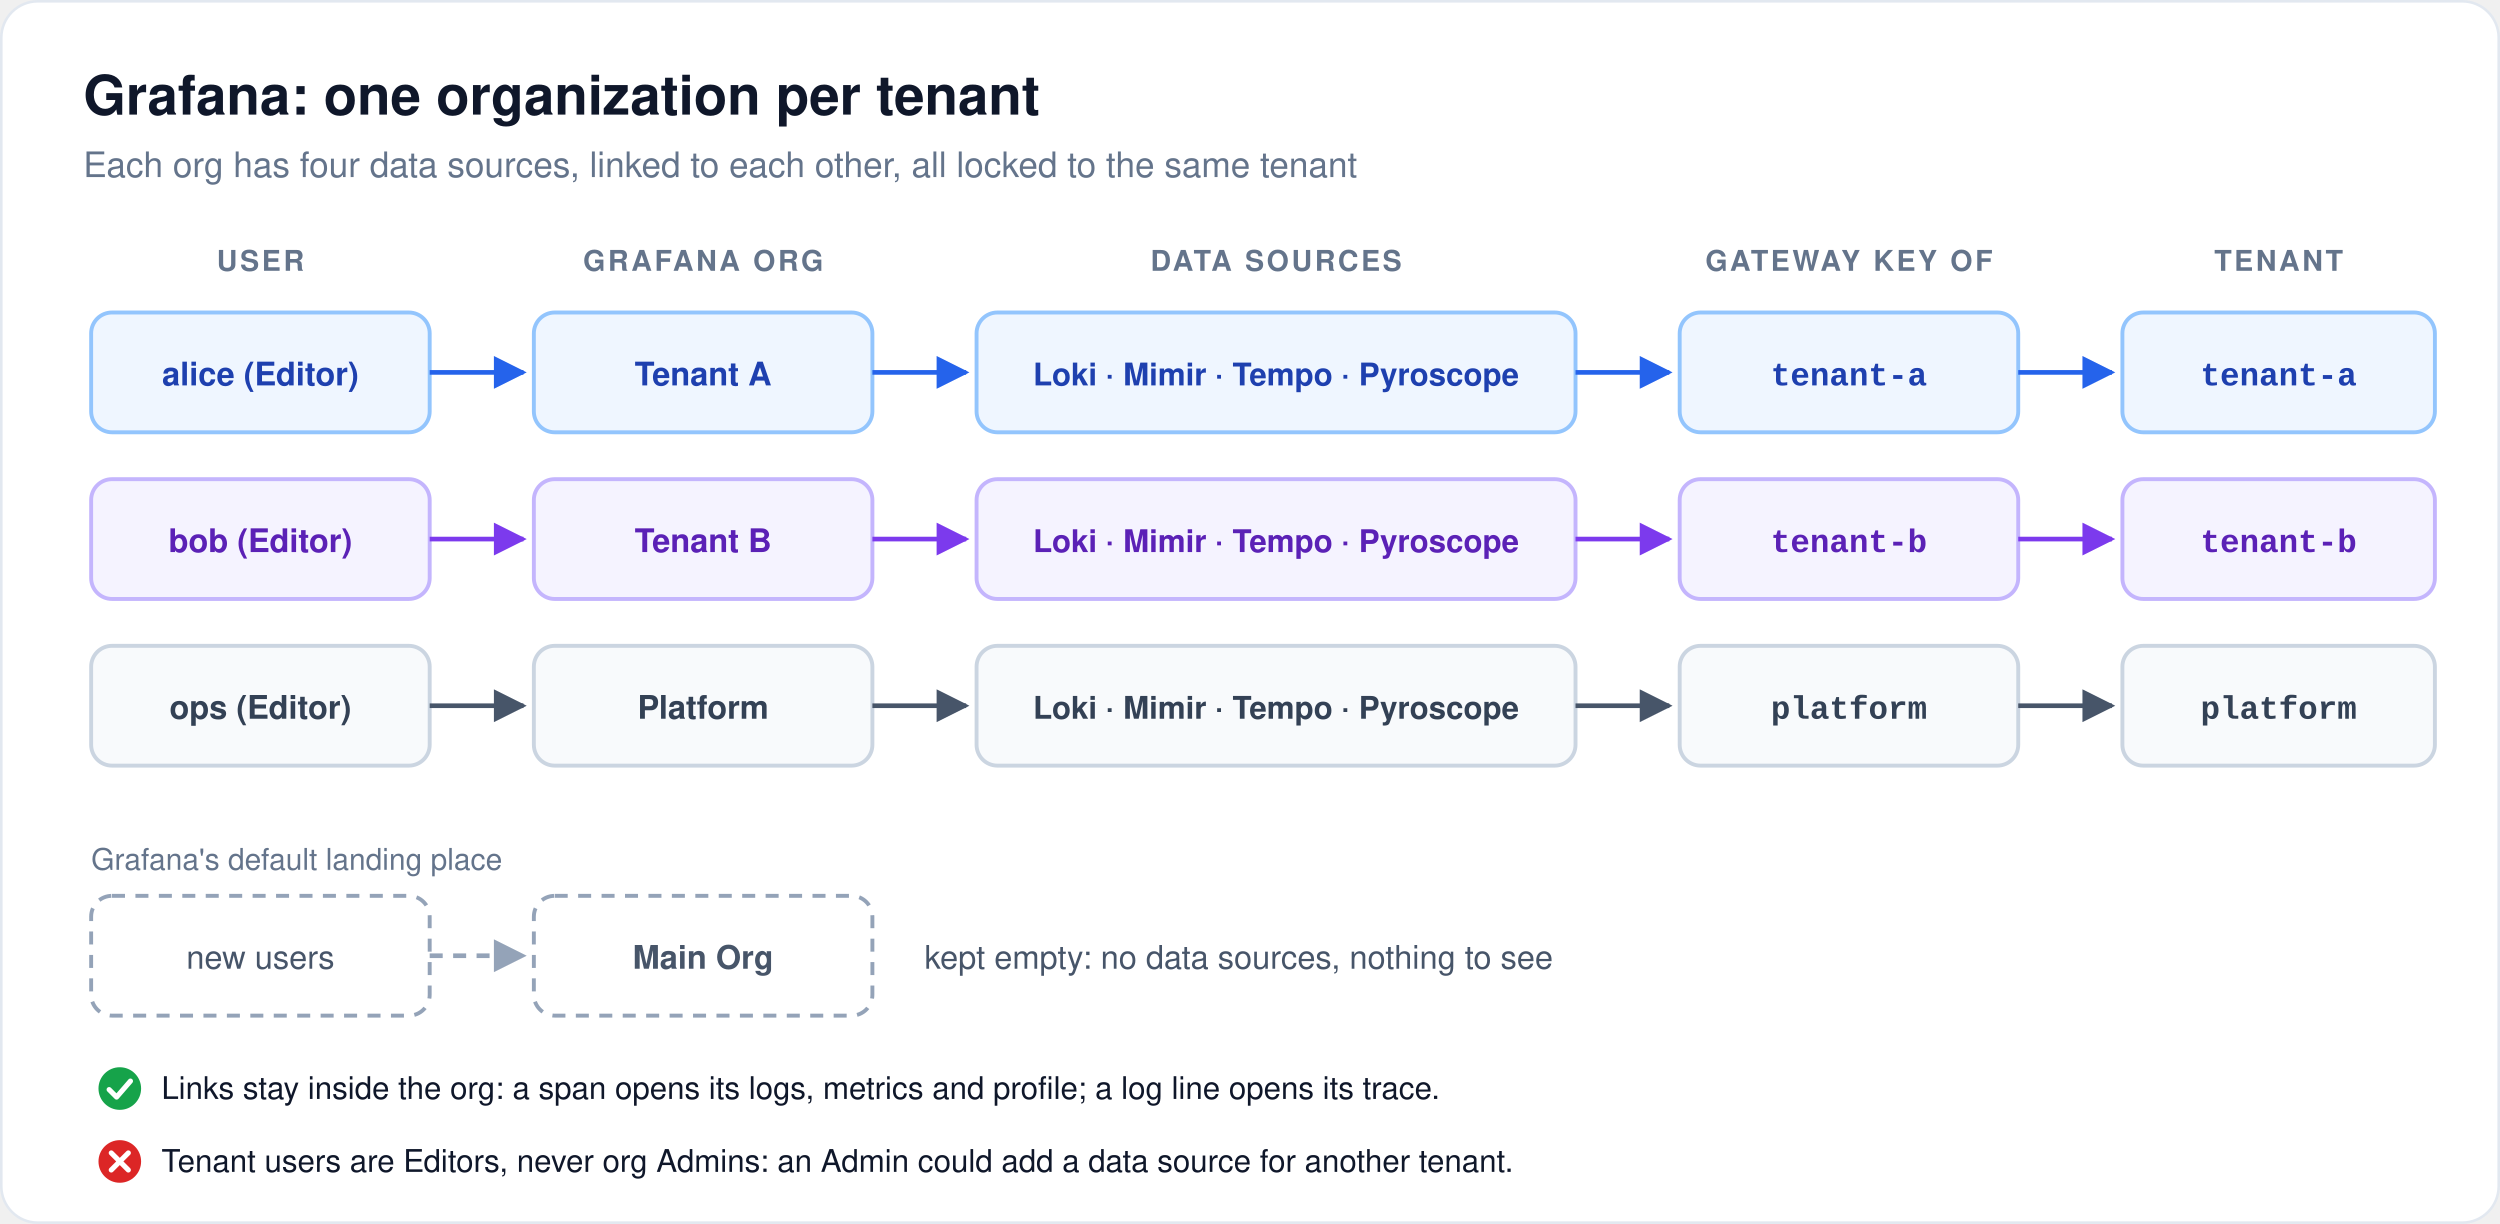
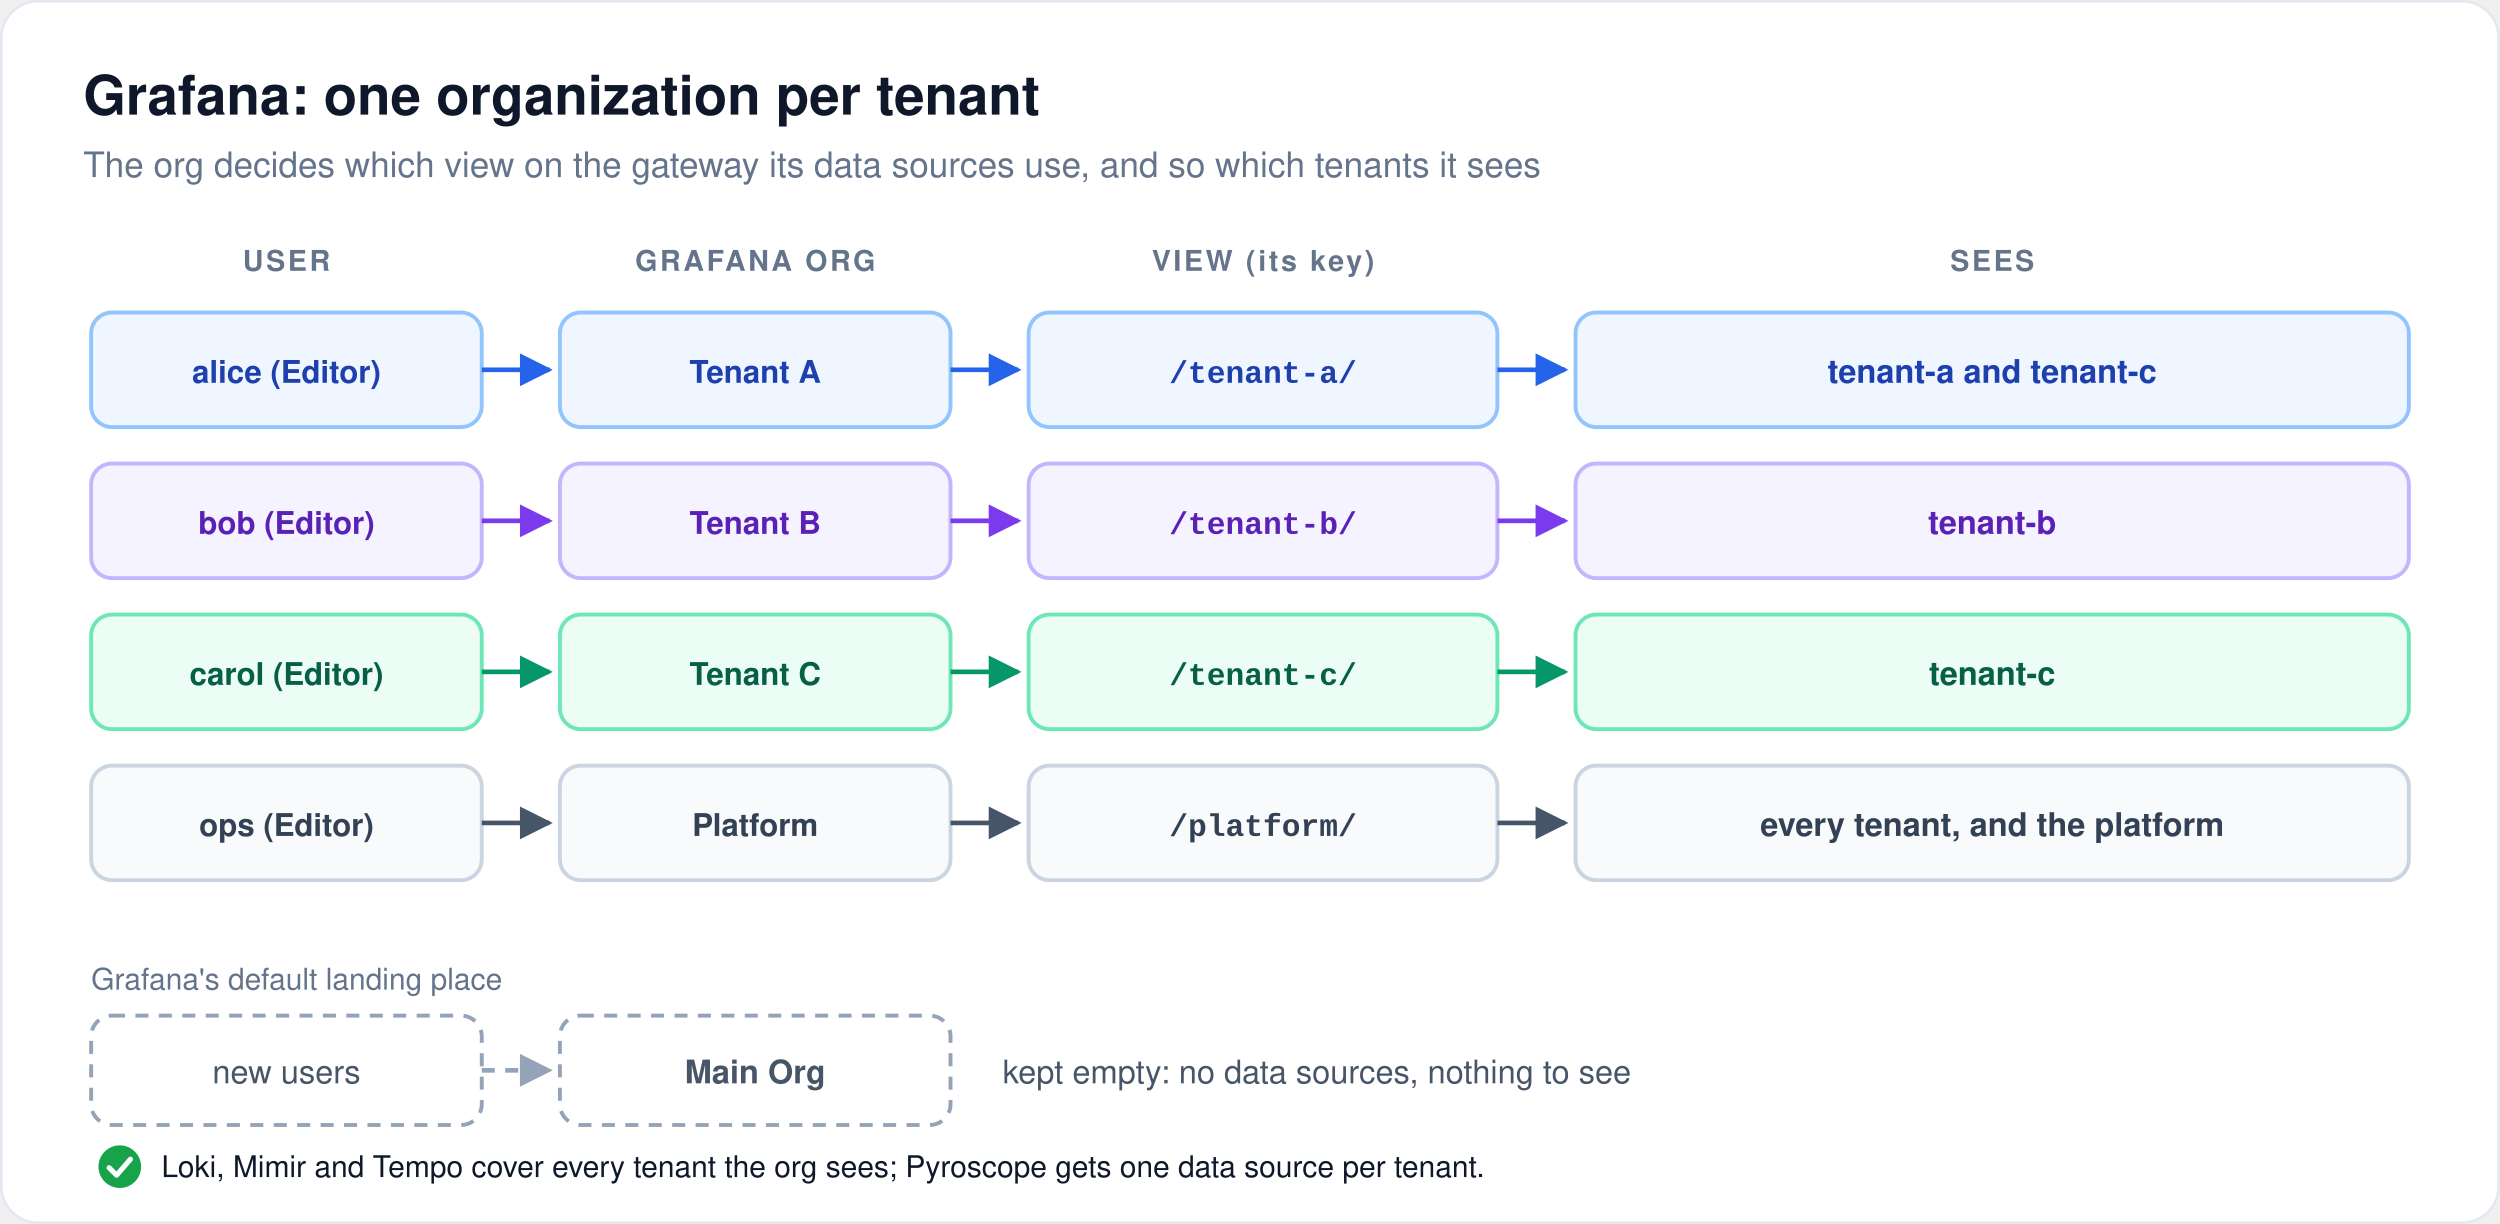
<svg xmlns="http://www.w3.org/2000/svg" width="960" height="470" viewBox="0 0 960 470" role="img" aria-labelledby="t">
  <defs>
+     <marker id="ah059669" viewBox="0 0 10 10" refX="9" refY="5" markerWidth="7" markerHeight="7" orient="auto-start-reverse">
+       <path d="M0,0 L10,5 L0,10 z" fill="#059669" />
+     </marker>
    <marker id="ah2563EB" viewBox="0 0 10 10" refX="9" refY="5" markerWidth="7" markerHeight="7" orient="auto-start-reverse">
      <path d="M0,0 L10,5 L0,10 z" fill="#2563EB" />
    </marker>
    <marker id="ah475569" viewBox="0 0 10 10" refX="9" refY="5" markerWidth="7" markerHeight="7" orient="auto-start-reverse">
      <path d="M0,0 L10,5 L0,10 z" fill="#475569" />
    </marker>
    <marker id="ah7C3AED" viewBox="0 0 10 10" refX="9" refY="5" markerWidth="7" markerHeight="7" orient="auto-start-reverse">
      <path d="M0,0 L10,5 L0,10 z" fill="#7C3AED" />
    </marker>
    <marker id="ah94A3B8" viewBox="0 0 10 10" refX="9" refY="5" markerWidth="7" markerHeight="7" orient="auto-start-reverse">
      <path d="M0,0 L10,5 L0,10 z" fill="#94A3B8" />
    </marker>
  </defs>
  <rect x="0.5" y="0.5" width="959" height="469" rx="14" fill="#FFFFFF" stroke="#E2E8F0" />
  <text x="32" y="44" font-family="'Segoe UI', 'Helvetica Neue', Helvetica, Arial, sans-serif" font-size="21" font-weight="700" fill="#0F172A">Grafana: one organization per tenant</text>
-   <text x="32" y="68" font-family="'Segoe UI', 'Helvetica Neue', Helvetica, Arial, sans-serif" font-size="13.5" fill="#64748B">Each org has four data sources, linked to each other, all locked to the same tenant</text>
-   <text x="100.0" y="104" font-family="'Segoe UI', 'Helvetica Neue', Helvetica, Arial, sans-serif" font-size="11" font-weight="700" fill="#64748B" text-anchor="middle" letter-spacing="1">USER</text>
-   <text x="270.0" y="104" font-family="'Segoe UI', 'Helvetica Neue', Helvetica, Arial, sans-serif" font-size="11" font-weight="700" fill="#64748B" text-anchor="middle" letter-spacing="1">GRAFANA ORG</text>
-   <text x="490.0" y="104" font-family="'Segoe UI', 'Helvetica Neue', Helvetica, Arial, sans-serif" font-size="11" font-weight="700" fill="#64748B" text-anchor="middle" letter-spacing="1">DATA SOURCES</text>
-   <text x="710.0" y="104" font-family="'Segoe UI', 'Helvetica Neue', Helvetica, Arial, sans-serif" font-size="11" font-weight="700" fill="#64748B" text-anchor="middle" letter-spacing="1">GATEWAY KEY OF</text>
-   <text x="875.0" y="104" font-family="'Segoe UI', 'Helvetica Neue', Helvetica, Arial, sans-serif" font-size="11" font-weight="700" fill="#64748B" text-anchor="middle" letter-spacing="1">TENANT</text>
-   <rect x="35" y="120" width="130" height="46" rx="8" fill="#EFF6FF" stroke="#93C5FD" stroke-width="1.5" />
-   <text x="100.0" y="148" font-family="'Segoe UI', 'Helvetica Neue', Helvetica, Arial, sans-serif" font-size="12.5" font-weight="600" fill="#1E40AF" text-anchor="middle">alice (Editor)</text>
-   <path d="M165,143 L201,143" fill="none" stroke="#2563EB" stroke-width="1.8" stroke-linejoin="round" marker-end="url(#ah2563EB)" />
-   <rect x="205" y="120" width="130" height="46" rx="8" fill="#EFF6FF" stroke="#93C5FD" stroke-width="1.5" />
-   <text x="270.0" y="148" font-family="'Segoe UI', 'Helvetica Neue', Helvetica, Arial, sans-serif" font-size="12.5" font-weight="600" fill="#1E40AF" text-anchor="middle">Tenant A</text>
-   <path d="M335,143 L371,143" fill="none" stroke="#2563EB" stroke-width="1.8" stroke-linejoin="round" marker-end="url(#ah2563EB)" />
-   <rect x="375" y="120" width="230" height="46" rx="8" fill="#EFF6FF" stroke="#93C5FD" stroke-width="1.5" />
-   <text x="490.0" y="148" font-family="'Segoe UI', 'Helvetica Neue', Helvetica, Arial, sans-serif" font-size="12" font-weight="600" fill="#1E40AF" text-anchor="middle">Loki · Mimir · Tempo · Pyroscope</text>
-   <path d="M605,143 L641,143" fill="none" stroke="#2563EB" stroke-width="1.8" stroke-linejoin="round" marker-end="url(#ah2563EB)" />
-   <rect x="645" y="120" width="130" height="46" rx="8" fill="#EFF6FF" stroke="#93C5FD" stroke-width="1.5" />
-   <text x="710.0" y="148" font-family="Consolas, 'SFMono-Regular', 'Liberation Mono', Menlo, monospace" font-size="12.5" font-weight="600" fill="#1E40AF" text-anchor="middle">tenant-a</text>
-   <path d="M775,143 L811,143" fill="none" stroke="#2563EB" stroke-width="1.8" stroke-linejoin="round" marker-end="url(#ah2563EB)" />
-   <rect x="815" y="120" width="120" height="46" rx="8" fill="#EFF6FF" stroke="#93C5FD" stroke-width="1.5" />
-   <text x="875.0" y="148" font-family="Consolas, 'SFMono-Regular', 'Liberation Mono', Menlo, monospace" font-size="12.5" font-weight="600" fill="#1E40AF" text-anchor="middle">tenant-a</text>
-   <rect x="35" y="184" width="130" height="46" rx="8" fill="#F5F3FF" stroke="#C4B5FD" stroke-width="1.5" />
-   <text x="100.0" y="212" font-family="'Segoe UI', 'Helvetica Neue', Helvetica, Arial, sans-serif" font-size="12.5" font-weight="600" fill="#5B21B6" text-anchor="middle">bob (Editor)</text>
-   <path d="M165,207 L201,207" fill="none" stroke="#7C3AED" stroke-width="1.8" stroke-linejoin="round" marker-end="url(#ah7C3AED)" />
-   <rect x="205" y="184" width="130" height="46" rx="8" fill="#F5F3FF" stroke="#C4B5FD" stroke-width="1.5" />
-   <text x="270.0" y="212" font-family="'Segoe UI', 'Helvetica Neue', Helvetica, Arial, sans-serif" font-size="12.5" font-weight="600" fill="#5B21B6" text-anchor="middle">Tenant B</text>
-   <path d="M335,207 L371,207" fill="none" stroke="#7C3AED" stroke-width="1.8" stroke-linejoin="round" marker-end="url(#ah7C3AED)" />
-   <rect x="375" y="184" width="230" height="46" rx="8" fill="#F5F3FF" stroke="#C4B5FD" stroke-width="1.5" />
-   <text x="490.0" y="212" font-family="'Segoe UI', 'Helvetica Neue', Helvetica, Arial, sans-serif" font-size="12" font-weight="600" fill="#5B21B6" text-anchor="middle">Loki · Mimir · Tempo · Pyroscope</text>
-   <path d="M605,207 L641,207" fill="none" stroke="#7C3AED" stroke-width="1.8" stroke-linejoin="round" marker-end="url(#ah7C3AED)" />
-   <rect x="645" y="184" width="130" height="46" rx="8" fill="#F5F3FF" stroke="#C4B5FD" stroke-width="1.5" />
-   <text x="710.0" y="212" font-family="Consolas, 'SFMono-Regular', 'Liberation Mono', Menlo, monospace" font-size="12.5" font-weight="600" fill="#5B21B6" text-anchor="middle">tenant-b</text>
-   <path d="M775,207 L811,207" fill="none" stroke="#7C3AED" stroke-width="1.8" stroke-linejoin="round" marker-end="url(#ah7C3AED)" />
-   <rect x="815" y="184" width="120" height="46" rx="8" fill="#F5F3FF" stroke="#C4B5FD" stroke-width="1.5" />
-   <text x="875.0" y="212" font-family="Consolas, 'SFMono-Regular', 'Liberation Mono', Menlo, monospace" font-size="12.5" font-weight="600" fill="#5B21B6" text-anchor="middle">tenant-b</text>
-   <rect x="35" y="248" width="130" height="46" rx="8" fill="#F8FAFC" stroke="#CBD5E1" stroke-width="1.5" />
-   <text x="100.0" y="276" font-family="'Segoe UI', 'Helvetica Neue', Helvetica, Arial, sans-serif" font-size="12.5" font-weight="600" fill="#334155" text-anchor="middle">ops (Editor)</text>
-   <path d="M165,271 L201,271" fill="none" stroke="#475569" stroke-width="1.8" stroke-linejoin="round" marker-end="url(#ah475569)" />
-   <rect x="205" y="248" width="130" height="46" rx="8" fill="#F8FAFC" stroke="#CBD5E1" stroke-width="1.5" />
-   <text x="270.0" y="276" font-family="'Segoe UI', 'Helvetica Neue', Helvetica, Arial, sans-serif" font-size="12.5" font-weight="600" fill="#334155" text-anchor="middle">Platform</text>
-   <path d="M335,271 L371,271" fill="none" stroke="#475569" stroke-width="1.8" stroke-linejoin="round" marker-end="url(#ah475569)" />
-   <rect x="375" y="248" width="230" height="46" rx="8" fill="#F8FAFC" stroke="#CBD5E1" stroke-width="1.5" />
-   <text x="490.0" y="276" font-family="'Segoe UI', 'Helvetica Neue', Helvetica, Arial, sans-serif" font-size="12" font-weight="600" fill="#334155" text-anchor="middle">Loki · Mimir · Tempo · Pyroscope</text>
-   <path d="M605,271 L641,271" fill="none" stroke="#475569" stroke-width="1.8" stroke-linejoin="round" marker-end="url(#ah475569)" />
-   <rect x="645" y="248" width="130" height="46" rx="8" fill="#F8FAFC" stroke="#CBD5E1" stroke-width="1.5" />
-   <text x="710.0" y="276" font-family="Consolas, 'SFMono-Regular', 'Liberation Mono', Menlo, monospace" font-size="12.5" font-weight="600" fill="#334155" text-anchor="middle">platform</text>
-   <path d="M775,271 L811,271" fill="none" stroke="#475569" stroke-width="1.8" stroke-linejoin="round" marker-end="url(#ah475569)" />
-   <rect x="815" y="248" width="120" height="46" rx="8" fill="#F8FAFC" stroke="#CBD5E1" stroke-width="1.5" />
-   <text x="875.0" y="276" font-family="Consolas, 'SFMono-Regular', 'Liberation Mono', Menlo, monospace" font-size="12.5" font-weight="600" fill="#334155" text-anchor="middle">platform</text>
-   <text x="35" y="334" font-family="'Segoe UI', 'Helvetica Neue', Helvetica, Arial, sans-serif" font-size="11.5" font-weight="400" fill="#64748B" text-anchor="start">Grafana's default landing place</text>
-   <rect x="35" y="344" width="130" height="46" rx="8" fill="#FFFFFF" stroke="#94A3B8" stroke-width="1.5" stroke-dasharray="5 4" />
-   <text x="100" y="372" font-family="'Segoe UI', 'Helvetica Neue', Helvetica, Arial, sans-serif" font-size="12.5" font-weight="400" fill="#475569" text-anchor="middle">new users</text>
-   <path d="M165,367 L201,367" fill="none" stroke="#94A3B8" stroke-width="1.8" stroke-linejoin="round" stroke-dasharray="5 4" marker-end="url(#ah94A3B8)" />
-   <rect x="205" y="344" width="130" height="46" rx="8" fill="#FFFFFF" stroke="#94A3B8" stroke-width="1.5" stroke-dasharray="5 4" />
-   <text x="270" y="372" font-family="'Segoe UI', 'Helvetica Neue', Helvetica, Arial, sans-serif" font-size="12.5" font-weight="600" fill="#475569" text-anchor="middle">Main Org</text>
-   <text x="355" y="372" font-family="'Segoe UI', 'Helvetica Neue', Helvetica, Arial, sans-serif" font-size="12.5" font-weight="400" fill="#475569" text-anchor="start">kept empty: no data sources, nothing to see</text>
-   <g transform="translate(46,418) scale(0.8181818)">
+   <text x="32" y="68" font-family="'Segoe UI', 'Helvetica Neue', Helvetica, Arial, sans-serif" font-size="13.5" fill="#64748B">The org decides which view on the gateway its data sources use, and so which tenants it sees</text>
+   <text x="110.0" y="104" font-family="'Segoe UI', 'Helvetica Neue', Helvetica, Arial, sans-serif" font-size="11" font-weight="700" fill="#64748B" text-anchor="middle" letter-spacing="1">USER</text>
+   <text x="290.0" y="104" font-family="'Segoe UI', 'Helvetica Neue', Helvetica, Arial, sans-serif" font-size="11" font-weight="700" fill="#64748B" text-anchor="middle" letter-spacing="1">GRAFANA ORG</text>
+   <text x="485.0" y="104" font-family="'Segoe UI', 'Helvetica Neue', Helvetica, Arial, sans-serif" font-size="11" font-weight="700" fill="#64748B" text-anchor="middle" letter-spacing="1">VIEW (its key)</text>
+   <text x="765.0" y="104" font-family="'Segoe UI', 'Helvetica Neue', Helvetica, Arial, sans-serif" font-size="11" font-weight="700" fill="#64748B" text-anchor="middle" letter-spacing="1">SEES</text>
+   <rect x="35" y="120" width="150" height="44" rx="8" fill="#EFF6FF" stroke="#93C5FD" stroke-width="1.5" />
+   <text x="110.0" y="147" font-family="'Segoe UI', 'Helvetica Neue', Helvetica, Arial, sans-serif" font-size="12" font-weight="600" fill="#1E40AF" text-anchor="middle">alice (Editor)</text>
+   <path d="M185,142 L211,142" fill="none" stroke="#2563EB" stroke-width="1.8" stroke-linejoin="round" marker-end="url(#ah2563EB)" />
+   <rect x="215" y="120" width="150" height="44" rx="8" fill="#EFF6FF" stroke="#93C5FD" stroke-width="1.5" />
+   <text x="290.0" y="147" font-family="'Segoe UI', 'Helvetica Neue', Helvetica, Arial, sans-serif" font-size="12" font-weight="600" fill="#1E40AF" text-anchor="middle">Tenant A</text>
+   <path d="M365,142 L391,142" fill="none" stroke="#2563EB" stroke-width="1.8" stroke-linejoin="round" marker-end="url(#ah2563EB)" />
+   <rect x="395" y="120" width="180" height="44" rx="8" fill="#EFF6FF" stroke="#93C5FD" stroke-width="1.5" />
+   <text x="485.0" y="147" font-family="Consolas, 'SFMono-Regular', 'Liberation Mono', Menlo, monospace" font-size="12" font-weight="600" fill="#1E40AF" text-anchor="middle">/tenant-a/</text>
+   <path d="M575,142 L601,142" fill="none" stroke="#2563EB" stroke-width="1.8" stroke-linejoin="round" marker-end="url(#ah2563EB)" />
+   <rect x="605" y="120" width="320" height="44" rx="8" fill="#EFF6FF" stroke="#93C5FD" stroke-width="1.5" />
+   <text x="765.0" y="147" font-family="'Segoe UI', 'Helvetica Neue', Helvetica, Arial, sans-serif" font-size="12.5" font-weight="600" fill="#1E40AF" text-anchor="middle">tenant-a and tenant-c</text>
+   <rect x="35" y="178" width="150" height="44" rx="8" fill="#F5F3FF" stroke="#C4B5FD" stroke-width="1.5" />
+   <text x="110.0" y="205" font-family="'Segoe UI', 'Helvetica Neue', Helvetica, Arial, sans-serif" font-size="12" font-weight="600" fill="#5B21B6" text-anchor="middle">bob (Editor)</text>
+   <path d="M185,200 L211,200" fill="none" stroke="#7C3AED" stroke-width="1.8" stroke-linejoin="round" marker-end="url(#ah7C3AED)" />
+   <rect x="215" y="178" width="150" height="44" rx="8" fill="#F5F3FF" stroke="#C4B5FD" stroke-width="1.5" />
+   <text x="290.0" y="205" font-family="'Segoe UI', 'Helvetica Neue', Helvetica, Arial, sans-serif" font-size="12" font-weight="600" fill="#5B21B6" text-anchor="middle">Tenant B</text>
+   <path d="M365,200 L391,200" fill="none" stroke="#7C3AED" stroke-width="1.8" stroke-linejoin="round" marker-end="url(#ah7C3AED)" />
+   <rect x="395" y="178" width="180" height="44" rx="8" fill="#F5F3FF" stroke="#C4B5FD" stroke-width="1.5" />
+   <text x="485.0" y="205" font-family="Consolas, 'SFMono-Regular', 'Liberation Mono', Menlo, monospace" font-size="12" font-weight="600" fill="#5B21B6" text-anchor="middle">/tenant-b/</text>
+   <path d="M575,200 L601,200" fill="none" stroke="#7C3AED" stroke-width="1.8" stroke-linejoin="round" marker-end="url(#ah7C3AED)" />
+   <rect x="605" y="178" width="320" height="44" rx="8" fill="#F5F3FF" stroke="#C4B5FD" stroke-width="1.5" />
+   <text x="765.0" y="205" font-family="'Segoe UI', 'Helvetica Neue', Helvetica, Arial, sans-serif" font-size="12.5" font-weight="600" fill="#5B21B6" text-anchor="middle">tenant-b</text>
+   <rect x="35" y="236" width="150" height="44" rx="8" fill="#ECFDF5" stroke="#6EE7B7" stroke-width="1.5" />
+   <text x="110.0" y="263" font-family="'Segoe UI', 'Helvetica Neue', Helvetica, Arial, sans-serif" font-size="12" font-weight="600" fill="#065F46" text-anchor="middle">carol (Editor)</text>
+   <path d="M185,258 L211,258" fill="none" stroke="#059669" stroke-width="1.8" stroke-linejoin="round" marker-end="url(#ah059669)" />
+   <rect x="215" y="236" width="150" height="44" rx="8" fill="#ECFDF5" stroke="#6EE7B7" stroke-width="1.5" />
+   <text x="290.0" y="263" font-family="'Segoe UI', 'Helvetica Neue', Helvetica, Arial, sans-serif" font-size="12" font-weight="600" fill="#065F46" text-anchor="middle">Tenant C</text>
+   <path d="M365,258 L391,258" fill="none" stroke="#059669" stroke-width="1.8" stroke-linejoin="round" marker-end="url(#ah059669)" />
+   <rect x="395" y="236" width="180" height="44" rx="8" fill="#ECFDF5" stroke="#6EE7B7" stroke-width="1.5" />
+   <text x="485.0" y="263" font-family="Consolas, 'SFMono-Regular', 'Liberation Mono', Menlo, monospace" font-size="12" font-weight="600" fill="#065F46" text-anchor="middle">/tenant-c/</text>
+   <path d="M575,258 L601,258" fill="none" stroke="#059669" stroke-width="1.8" stroke-linejoin="round" marker-end="url(#ah059669)" />
+   <rect x="605" y="236" width="320" height="44" rx="8" fill="#ECFDF5" stroke="#6EE7B7" stroke-width="1.5" />
+   <text x="765.0" y="263" font-family="'Segoe UI', 'Helvetica Neue', Helvetica, Arial, sans-serif" font-size="12.5" font-weight="600" fill="#065F46" text-anchor="middle">tenant-c</text>
+   <rect x="35" y="294" width="150" height="44" rx="8" fill="#F8FAFC" stroke="#CBD5E1" stroke-width="1.5" />
+   <text x="110.0" y="321" font-family="'Segoe UI', 'Helvetica Neue', Helvetica, Arial, sans-serif" font-size="12" font-weight="600" fill="#334155" text-anchor="middle">ops (Editor)</text>
+   <path d="M185,316 L211,316" fill="none" stroke="#475569" stroke-width="1.8" stroke-linejoin="round" marker-end="url(#ah475569)" />
+   <rect x="215" y="294" width="150" height="44" rx="8" fill="#F8FAFC" stroke="#CBD5E1" stroke-width="1.5" />
+   <text x="290.0" y="321" font-family="'Segoe UI', 'Helvetica Neue', Helvetica, Arial, sans-serif" font-size="12" font-weight="600" fill="#334155" text-anchor="middle">Platform</text>
+   <path d="M365,316 L391,316" fill="none" stroke="#475569" stroke-width="1.8" stroke-linejoin="round" marker-end="url(#ah475569)" />
+   <rect x="395" y="294" width="180" height="44" rx="8" fill="#F8FAFC" stroke="#CBD5E1" stroke-width="1.5" />
+   <text x="485.0" y="321" font-family="Consolas, 'SFMono-Regular', 'Liberation Mono', Menlo, monospace" font-size="12" font-weight="600" fill="#334155" text-anchor="middle">/platform/</text>
+   <path d="M575,316 L601,316" fill="none" stroke="#475569" stroke-width="1.8" stroke-linejoin="round" marker-end="url(#ah475569)" />
+   <rect x="605" y="294" width="320" height="44" rx="8" fill="#F8FAFC" stroke="#CBD5E1" stroke-width="1.5" />
+   <text x="765.0" y="321" font-family="'Segoe UI', 'Helvetica Neue', Helvetica, Arial, sans-serif" font-size="12.5" font-weight="600" fill="#334155" text-anchor="middle">every tenant, and the platform</text>
+   <text x="35" y="380" font-family="'Segoe UI', 'Helvetica Neue', Helvetica, Arial, sans-serif" font-size="11.5" font-weight="400" fill="#64748B" text-anchor="start">Grafana's default landing place</text>
+   <rect x="35" y="390" width="150" height="42" rx="8" fill="#FFFFFF" stroke="#94A3B8" stroke-width="1.5" stroke-dasharray="5 4" />
+   <text x="110" y="416" font-family="'Segoe UI', 'Helvetica Neue', Helvetica, Arial, sans-serif" font-size="12.5" font-weight="400" fill="#475569" text-anchor="middle">new users</text>
+   <path d="M185,411 L211,411" fill="none" stroke="#94A3B8" stroke-width="1.8" stroke-linejoin="round" stroke-dasharray="5 4" marker-end="url(#ah94A3B8)" />
+   <rect x="215" y="390" width="150" height="42" rx="8" fill="#FFFFFF" stroke="#94A3B8" stroke-width="1.5" stroke-dasharray="5 4" />
+   <text x="290" y="416" font-family="'Segoe UI', 'Helvetica Neue', Helvetica, Arial, sans-serif" font-size="12.5" font-weight="600" fill="#475569" text-anchor="middle">Main Org</text>
+   <text x="385" y="416" font-family="'Segoe UI', 'Helvetica Neue', Helvetica, Arial, sans-serif" font-size="12.5" font-weight="400" fill="#475569" text-anchor="start">kept empty: no data sources, nothing to see</text>
+   <g transform="translate(46,448) scale(0.8181818)">
    <circle r="11" fill="#16A34A" stroke="#FFFFFF" stroke-width="2" />
    <path d="M-5,0.5 L-1.5,4 L5,-3.5" fill="none" stroke="#FFFFFF" stroke-width="2.4" stroke-linecap="round" stroke-linejoin="round" />
  </g>
-   <text x="62" y="422" font-family="'Segoe UI', 'Helvetica Neue', Helvetica, Arial, sans-serif" font-size="12" font-weight="400" fill="#0F172A" text-anchor="start">Links stay inside the org: a span opens its logs, metrics and profile; a log line opens its trace.</text>
-   <g transform="translate(46,446) scale(0.8181818)">
-     <circle r="11" fill="#DC2626" stroke="#FFFFFF" stroke-width="2" />
-     <path d="M-4,-4 L4,4 M4,-4 L-4,4" fill="none" stroke="#FFFFFF" stroke-width="2.4" stroke-linecap="round" />
-   </g>
-   <text x="62" y="450" font-family="'Segoe UI', 'Helvetica Neue', Helvetica, Arial, sans-serif" font-size="12" font-weight="400" fill="#0F172A" text-anchor="start">Tenant users are Editors, never org Admins: an Admin could add a data source for another tenant.</text>
+   <text x="62" y="452" font-family="'Segoe UI', 'Helvetica Neue', Helvetica, Arial, sans-serif" font-size="11.5" font-weight="400" fill="#0F172A" text-anchor="start">Loki, Mimir and Tempo cover every tenant the org sees; Pyroscope gets one data source per tenant.</text>
</svg>
